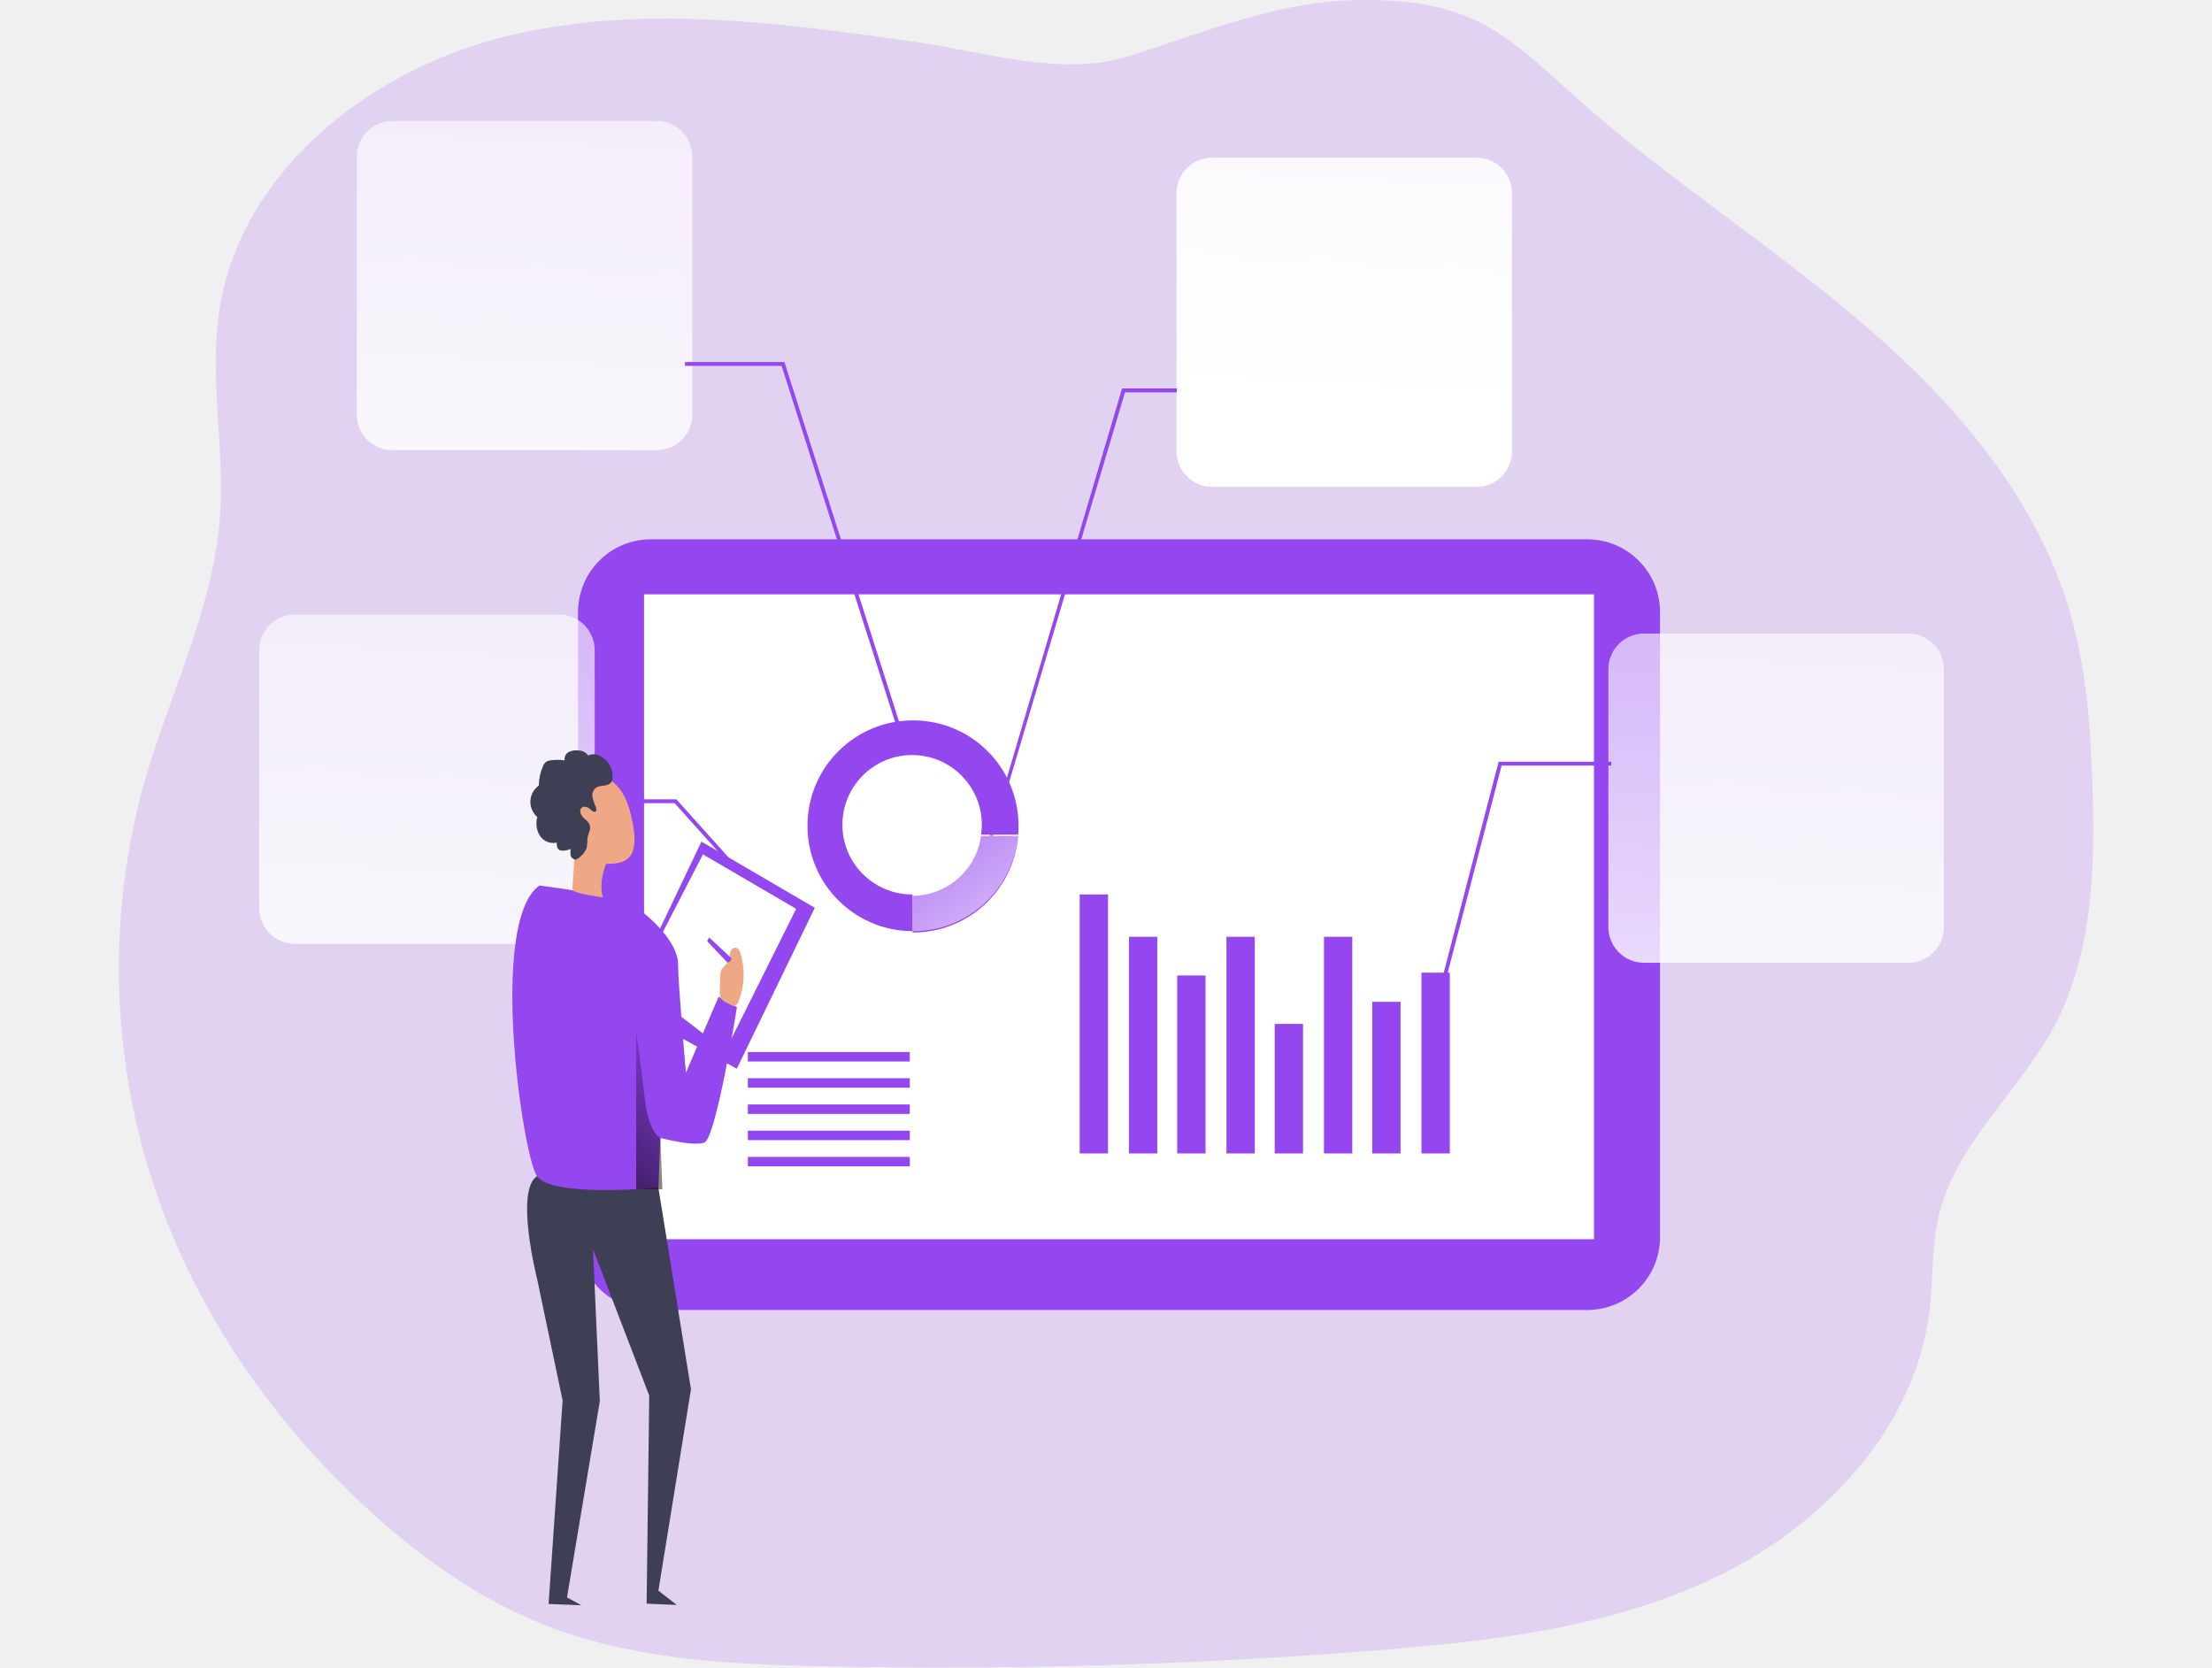
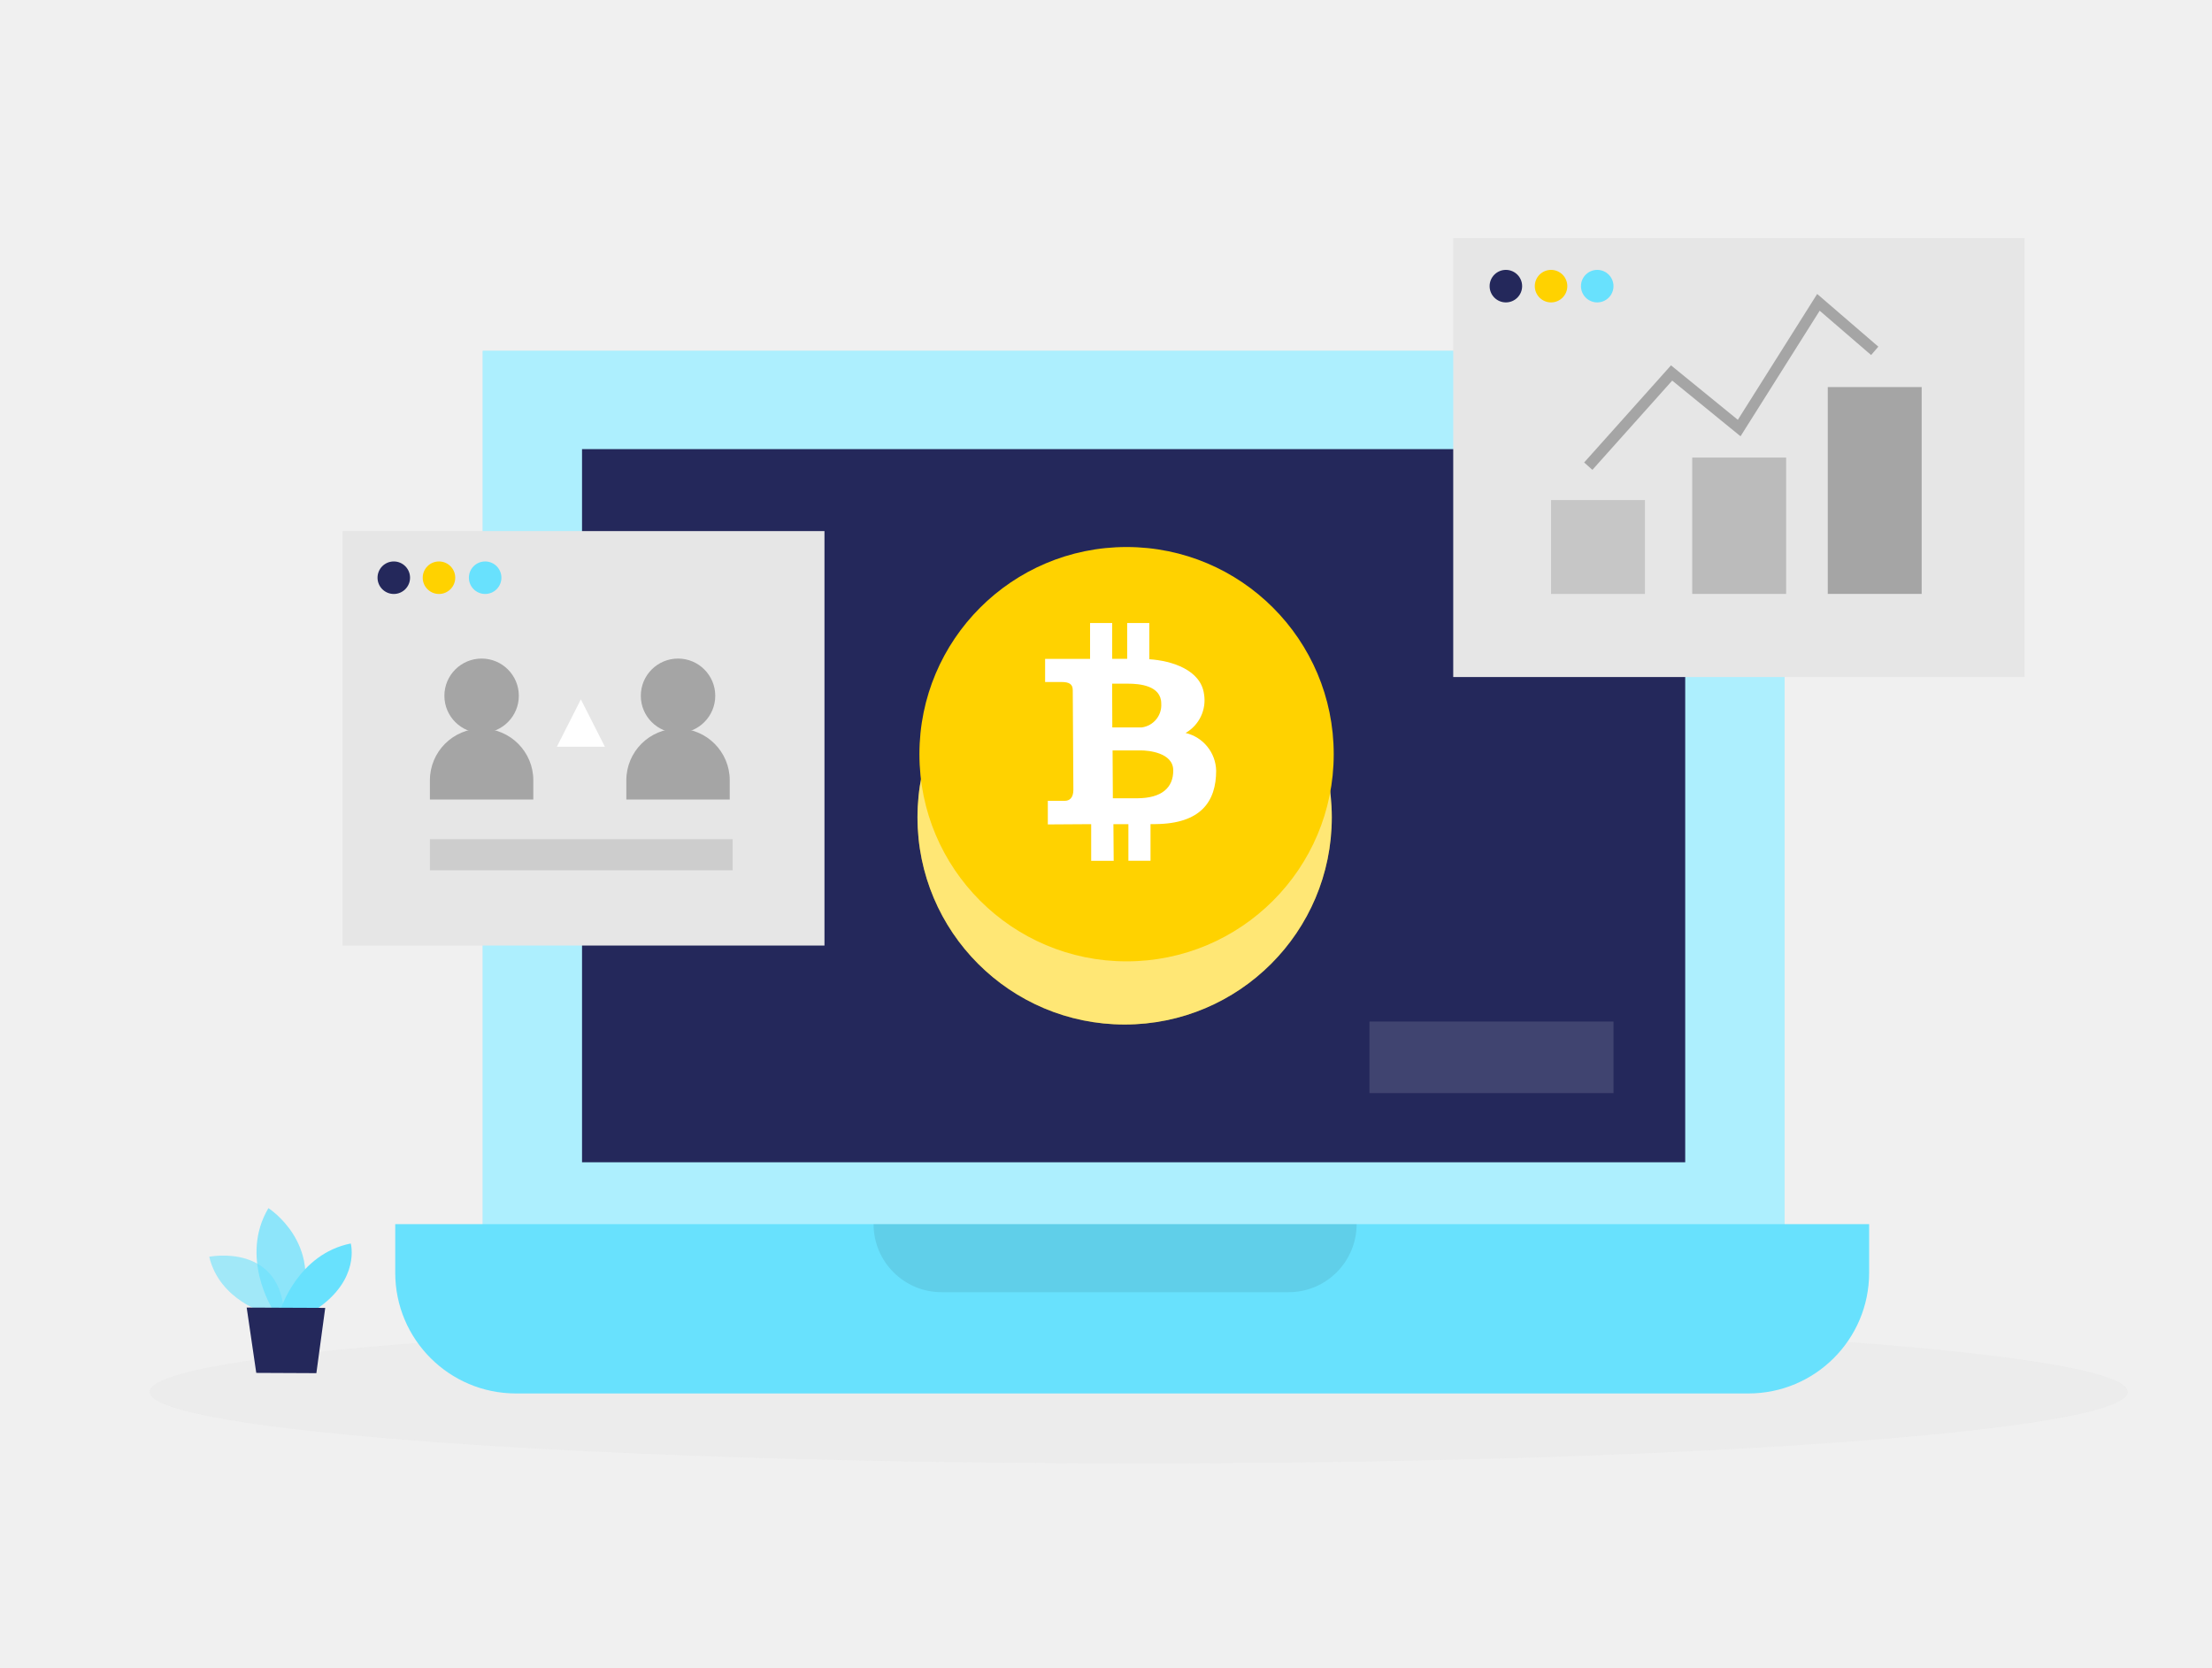
- <svg xmlns="http://www.w3.org/2000/svg" xmlns:xlink="http://www.w3.org/1999/xlink" id="Layer_1" data-name="Layer 1" viewBox="0 0 414.13 349.66" width="406" height="306" class="illustration styles_illustrationTablet__1DWOa">
-   <defs>
-     <linearGradient id="linear-gradient" x1="361.96" y1="-94.79" x2="341.4" y2="280.86" gradientUnits="userSpaceOnUse">
-       <stop offset="0.02" stop-color="#fff" stop-opacity="0" />
-       <stop offset="0.14" stop-color="#fff" stop-opacity="0.06" />
-       <stop offset="0.32" stop-color="#fff" stop-opacity="0.39" />
-       <stop offset="0.68" stop-color="#fff" stop-opacity="0.68" />
-       <stop offset="1" stop-color="#fff" />
-     </linearGradient>
-     <linearGradient id="linear-gradient-2" x1="276.72" y1="-291.9" x2="256.15" y2="83.75" gradientUnits="userSpaceOnUse">
-       <stop offset="0.02" stop-color="#fff" stop-opacity="0" />
-       <stop offset="0.32" stop-color="#fff" stop-opacity="0.39" />
-       <stop offset="0.68" stop-color="#fff" stop-opacity="0.68" />
-       <stop offset="1" stop-color="#fff" />
-     </linearGradient>
-     <linearGradient id="linear-gradient-3" x1="99.56" y1="-203.95" x2="78.99" y2="171.7" xlink:href="#linear-gradient-2" />
-     <linearGradient id="linear-gradient-4" x1="78.9" y1="-97.11" x2="58.34" y2="278.54" xlink:href="#linear-gradient-2" />
-     <linearGradient id="linear-gradient-5" x1="171.99" y1="198.08" x2="209.46" y2="249.88" xlink:href="#linear-gradient-2" />
-     <linearGradient id="linear-gradient-6" x1="136.72" y1="253.93" x2="91.04" y2="293.64" gradientUnits="userSpaceOnUse">
-       <stop offset="0" stop-opacity="0" />
-       <stop offset="0.99" />
-     </linearGradient>
-   </defs>
-   <path d="M416,249.47c-7.32,13.79-20.57,24.56-24.24,39.74-1.59,6.55-1.22,13.42-2,20.12-2.88,23.48-20.48,43.05-41.47,54.14-.88.48-1.77.92-2.66,1.36-13.77,6.73-28.69,10.4-43.9,12.69-9.25,1.38-18.61,2.24-27.89,3q-57.87,4.58-116,3.34c-18.71-.38-37.79-1.27-55.39-7.48-.9-.31-1.79-.64-2.68-1-14.28-5.55-26.95-14.64-38.17-25.06l-.51-.48c-16.74-15.64-30.57-34.53-39.52-55.62A145.18,145.18,0,0,1,15.21,199c5.29-18.75,14.53-36.63,16-56,1.07-14.6-2.36-29.38-.07-43.84,4.53-28.7,31.21-49.83,59.38-56.94s57.82-3.06,86.59,1c14.06,2,30.51,7.37,44.42,3.07C238.6,41,253,34.46,271.42,34.42c7.53,0,15.21.79,22.11,3.81,8.36,3.65,15,10.27,21.77,16.36,18.95,17,40.55,30.74,59.92,47.24s36.91,36.58,44,61c3.49,11.94,4.35,24.49,4.72,36.92C424.48,216.73,423.93,234.48,416,249.47Z" transform="translate(-9.98 -34.42)" fill="#9446EF" opacity="0.18" style="isolation: isolate;" />
-   <rect x="96.33" y="113.1" width="226.93" height="161.62" rx="15.27" fill="#9446EF" />
-   <rect x="110.18" y="124.64" width="199.23" height="135.24" fill="#fff" />
-   <rect x="201.55" y="187.58" width="5.94" height="54.31" fill="#9446EF" />
-   <rect x="211.88" y="196.46" width="5.94" height="45.43" fill="#9446EF" />
-   <rect x="222" y="204.57" width="5.94" height="37.32" fill="#9446EF" />
-   <rect x="232.33" y="196.46" width="5.94" height="45.43" fill="#9446EF" />
-   <rect x="242.45" y="214.73" width="5.94" height="27.16" fill="#9446EF" />
-   <rect x="252.78" y="196.46" width="5.94" height="45.43" fill="#9446EF" />
-   <rect x="262.9" y="210.1" width="5.94" height="31.79" fill="#9446EF" />
-   <rect x="273.23" y="203.98" width="5.94" height="37.91" fill="#9446EF" />
-   <rect x="131.95" y="220.63" width="33.97" height="1.98" fill="#9446EF" />
-   <rect x="131.95" y="226.12" width="33.97" height="1.98" fill="#9446EF" />
-   <rect x="131.95" y="231.62" width="33.97" height="1.98" fill="#9446EF" />
-   <rect x="131.95" y="237.12" width="33.97" height="1.98" fill="#9446EF" />
-   <rect x="131.95" y="242.62" width="33.97" height="1.98" fill="#9446EF" />
-   <rect x="178.13" y="220.63" width="33.97" height="24.41" fill="none" />
-   <path d="M176.6,185.5a22.1,22.1,0,0,0-.13,44.2V222h-.09A14.62,14.62,0,1,1,191,207.38a13.19,13.19,0,0,1-.16,2.09h7.77a16.72,16.72,0,0,0,.09-1.87A22.09,22.09,0,0,0,176.6,185.5Z" transform="translate(-9.98 -34.42)" fill="#9446EF" />
-   <rect x="312.43" y="132.86" width="70.37" height="69.05" rx="7.47" fill="url(#linear-gradient)" />
-   <rect x="221.85" y="33.06" width="70.37" height="69.05" rx="7.47" fill="url(#linear-gradient-2)" />
-   <rect x="49.93" y="25.36" width="70.37" height="69.05" rx="7.47" fill="url(#linear-gradient-3)" />
-   <rect x="29.46" y="128.88" width="70.37" height="69.05" rx="7.47" fill="url(#linear-gradient-4)" />
-   <polygon points="277.09 210.29 276.31 210.09 289.41 159.75 313.03 159.75 313.03 160.56 290.04 160.56 277.09 210.29" fill="#9446EF" />
-   <polygon points="221.92 82.28 211.05 82.28 181.58 181.41 180.89 181.34 210.43 81.47 221.92 81.47 221.92 82.28" fill="#9446EF" />
-   <polygon points="164.99 158.17 139.03 76.73 118.76 76.73 118.76 75.92 139.62 75.92 139.71 76.21 165.76 157.92 164.99 158.17" fill="#9446EF" />
-   <polygon points="135.06 189.02 116.6 168.44 98.5 168.44 98.5 167.63 116.96 167.63 135.67 188.48 135.06 189.02" fill="#9446EF" />
-   <path d="M198.61,209.74a22.07,22.07,0,0,1-22,20.23h-.13v-7.69a14.61,14.61,0,0,0,14.37-12.54Z" transform="translate(-9.98 -34.42)" fill="#9446EF" />
-   <path d="M198.61,209.47a22.07,22.07,0,0,1-22,20.23h-.13V222a14.6,14.6,0,0,0,14.37-12.53Z" transform="translate(-9.98 -34.42)" fill="url(#linear-gradient-5)" />
-   <polygon points="111.93 198.1 122.22 176.49 145.99 190.38 129.63 224.13 116.87 217.03 111.93 198.1" fill="#9446EF" />
-   <polygon points="113.88 195.94 122.53 179.17 142.08 190.59 127.26 220.33 117.18 212.61 113.88 195.94" fill="#fff" />
-   <path d="M123.17,283.53,130,325.79,123.17,368l3.85,3-6.32-.27.55-43.63-11.8-30.73,1.43,31.91L104,369.42l3,1.64-6.86-.27,2.94-42.66-5.35-25.51s-4.72-18.54,0-21.56S123.17,283.53,123.17,283.53Z" transform="translate(-9.98 -34.42)" fill="#3e3e54" />
-   <path d="M98.2,220.14S114.81,222,118.92,225s8.37,7.76,8.37,11.6,1.65,22.77,1.65,22.77l6.86-15.91,3.84,2.19s-4.39,27.58-6.86,28.4-9.19-1-9.19-1l-.42,10.43s-22.5,2.19-25.51-2.47S87.54,227.76,98.2,220.14Z" transform="translate(-9.98 -34.42)" fill="#9446EF" />
-   <path d="M112.46,214.93s-2,4.23-.93,7.69c0,0-6.17-.84-6.35-1.57s.77-7.2.06-9.19S112.46,214.93,112.46,214.93Z" transform="translate(-9.98 -34.42)" fill="#eea886" />
-   <path d="M105.83,197.71c2.43-1,9.08-2.5,11.54,7.43s-1.28,10.41-5.15,10.45-10.39-6.25-11-8.28S98.92,200.69,105.83,197.71Z" transform="translate(-9.98 -34.42)" fill="#eea886" />
-   <path d="M136.15,238.86a2.7,2.7,0,0,1,.1-.8c.23-.73,1-1.13,1.42-1.78a3.65,3.65,0,0,0,.4-1.34,3.25,3.25,0,0,1,.33-1.19,1.07,1.07,0,0,1,1-.59c.56.08.85.7,1,1.24a15.36,15.36,0,0,1-.4,10c-.18.47-.51,1-1,1a1.2,1.2,0,0,1-.48-.17c-1-.54-2.42-1-2.47-2.17C136,241.63,136.12,240.23,136.15,238.86Z" transform="translate(-9.98 -34.42)" fill="#eea886" />
-   <path d="M138.47,235.37,133.81,231l-.41.82,4.27,4.48S138.54,236,138.47,235.37Z" transform="translate(-9.98 -34.42)" fill="#9446EF" />
-   <path d="M123.59,273.1s-2.41-1-3.23-8-1.85-14.2-1.85-14.2V283.8H124Z" transform="translate(-9.98 -34.42)" fill="url(#linear-gradient-6)" />
-   <path d="M113.26,195.54A4.82,4.82,0,0,0,111,193a2.62,2.62,0,0,0-2.54-.14,2.58,2.58,0,0,0-2.09-1.05,3.43,3.43,0,0,0-2,.31,1.65,1.65,0,0,0-.85,1.76,10.54,10.54,0,0,0-3,0,2.22,2.22,0,0,0-.88.28,2.16,2.16,0,0,0-.7,1,10.23,10.23,0,0,0-.85,4,4.23,4.23,0,0,0-1.77,3.22,4.29,4.29,0,0,0,1.45,3.39,4.86,4.86,0,0,0,.54,3.91,3.35,3.35,0,0,0,3.53,1.44c0,.6.08,1.33.63,1.6a1.38,1.38,0,0,0,.61.1,4.6,4.6,0,0,0,1.71-.36,3.16,3.16,0,0,0,0,1.4,1.08,1.08,0,0,0,1,.82,1.6,1.6,0,0,0,.88-.51,4.55,4.55,0,0,0,1.46-1.94,19.44,19.44,0,0,0,.18-2.17c.16-.85.7-1.68.48-2.51s-.91-1.2-1.44-1.75-.85-1.53-.27-2,1.43-.05,1.95.47c.26.25.63.54.93.35s.21-.59.1-.89a12.56,12.56,0,0,1-.69-2,2.09,2.09,0,0,1,.56-2c.86-.73,2.25-.32,3.09-1S113.58,196.41,113.26,195.54Z" transform="translate(-9.98 -34.42)" fill="#3e3e54" />
+ <svg xmlns="http://www.w3.org/2000/svg" id="Layer_1" data-name="Layer 1" viewBox="0 0 400 300" width="406" height="306" class="illustration styles_illustrationTablet__1DWOa">
+   <rect x="87.3" y="62.7" width="235.4" height="165.87" fill="#68e1fd" />
+   <rect x="87.3" y="62.7" width="235.4" height="165.87" fill="#fff" opacity="0.46" />
+   <rect x="105.25" y="80.47" width="199.49" height="128.95" fill="#24285b" />
+   <ellipse cx="205.91" cy="250.93" rx="178.84" ry="12.93" fill="#e6e6e6" opacity="0.45" />
+   <circle cx="203.37" cy="147.05" r="37.46" fill="#ffd200" />
+   <circle cx="203.37" cy="147.05" r="37.46" fill="#fff" opacity="0.46" />
+   <circle cx="203.72" cy="135.63" r="37.46" fill="#ffd200" />
+   <path d="M214.39,131.79a6.8,6.8,0,0,0,3.33-7.06c-.6-4.34-5.8-6-9.89-6.27l0-6.55-4,0,0,6.48-2.71,0,0-6.48-4,0,0,6.49-8.13,0,0,4.18,3,0c1.36,0,2,.39,2,1.48l.11,18c0,1.5-.73,2-1.54,2l-3.08,0,0,4.27,7.84-.05,0,6.63,4.07,0-.05-6.63h2.71l0,6.62,4,0,0-6.63h.87c8.29-.06,11-4.14,11-9.67A7.18,7.18,0,0,0,214.39,131.79Zm-13.28-8.91,2.88,0c2,0,6,.31,6,3.59a4.07,4.07,0,0,1-3.52,4.32l-5.33,0Zm4.6,20.72v0l-4.47,0-.05-8.65,5.18,0c1.21,0,5.77.37,5.79,3.59S210,143.57,205.71,143.6Z" fill="#fff" />
+   <path d="M71.47,220.61H338a0,0,0,0,1,0,0v8.78a21.83,21.83,0,0,1-21.83,21.83H93.3a21.83,21.83,0,0,1-21.83-21.83v-8.78A0,0,0,0,1,71.47,220.61Z" fill="#68e1fd" />
+   <path d="M158,220.61h87.32a0,0,0,0,1,0,0v0a12.3,12.3,0,0,1-12.3,12.3H170.27a12.3,12.3,0,0,1-12.3-12.3v0A0,0,0,0,1,158,220.61Z" opacity="0.08" />
+   <rect x="61.94" y="95.29" width="87.15" height="74.94" fill="#e6e6e6" />
+   <rect x="262.79" y="42.33" width="103.32" height="79.35" fill="#e6e6e6" />
+   <path d="M87.09,131h0a9.35,9.35,0,0,1,9.35,9.35v3.48a0,0,0,0,1,0,0H77.74a0,0,0,0,1,0,0v-3.48A9.35,9.35,0,0,1,87.09,131Z" fill="#a5a5a5" />
+   <circle cx="87.09" cy="125.07" r="6.73" fill="#a5a5a5" />
+   <path d="M122.61,131h0a9.35,9.35,0,0,1,9.35,9.35v3.48a0,0,0,0,1,0,0H113.26a0,0,0,0,1,0,0v-3.48A9.35,9.35,0,0,1,122.61,131Z" fill="#a5a5a5" />
+   <circle cx="122.61" cy="125.07" r="6.73" fill="#a5a5a5" />
+   <rect x="77.74" y="151" width="54.75" height="5.62" fill="#a5a5a5" opacity="0.39" />
+   <circle cx="71.21" cy="103.72" r="2.94" fill="#24285b" />
+   <circle cx="79.38" cy="103.72" r="2.94" fill="#ffd200" />
+   <circle cx="87.73" cy="103.72" r="2.94" fill="#68e1fd" />
+   <circle cx="272.31" cy="51" r="2.94" fill="#24285b" />
+   <circle cx="280.48" cy="51" r="2.94" fill="#ffd200" />
+   <circle cx="288.83" cy="51" r="2.94" fill="#68e1fd" />
+   <rect x="280.48" y="89.68" width="16.98" height="16.98" fill="#a5a5a5" opacity="0.49" />
+   <rect x="306.01" y="82" width="16.98" height="24.65" fill="#a5a5a5" opacity="0.67" />
+   <rect x="330.52" y="69.25" width="16.98" height="37.4" fill="#a5a5a5" />
+   <polyline points="287.21 83.55 302.28 66.7 314.5 76.66 328.83 53.93 339.01 62.7" fill="none" stroke="#a5a5a5" stroke-miterlimit="10" stroke-width="2" />
+   <rect x="247.64" y="183.97" width="44.13" height="12.94" fill="#fff" opacity="0.13" />
+   <path d="M48.21,236.75s-8.51-2.32-10.37-10.25c0,0,13.2-2.66,13.57,10.95Z" fill="#68e1fd" opacity="0.58" />
+   <path d="M49.25,235.91s-5.94-9.41-.71-18.2c0,0,10,6.37,5.58,18.22Z" fill="#68e1fd" opacity="0.73" />
+   <path d="M50.79,235.92S53.93,226,63.43,224.1c0,0,1.78,6.45-6.15,11.84Z" fill="#68e1fd" />
+   <polygon points="44.61 235.69 46.34 247.5 57.21 247.55 58.81 235.75 44.61 235.69" fill="#24285b" />
+   <polygon points="100.7 134.28 109.38 134.28 105.04 125.72 100.7 134.28" fill="#fff" />
</svg>
